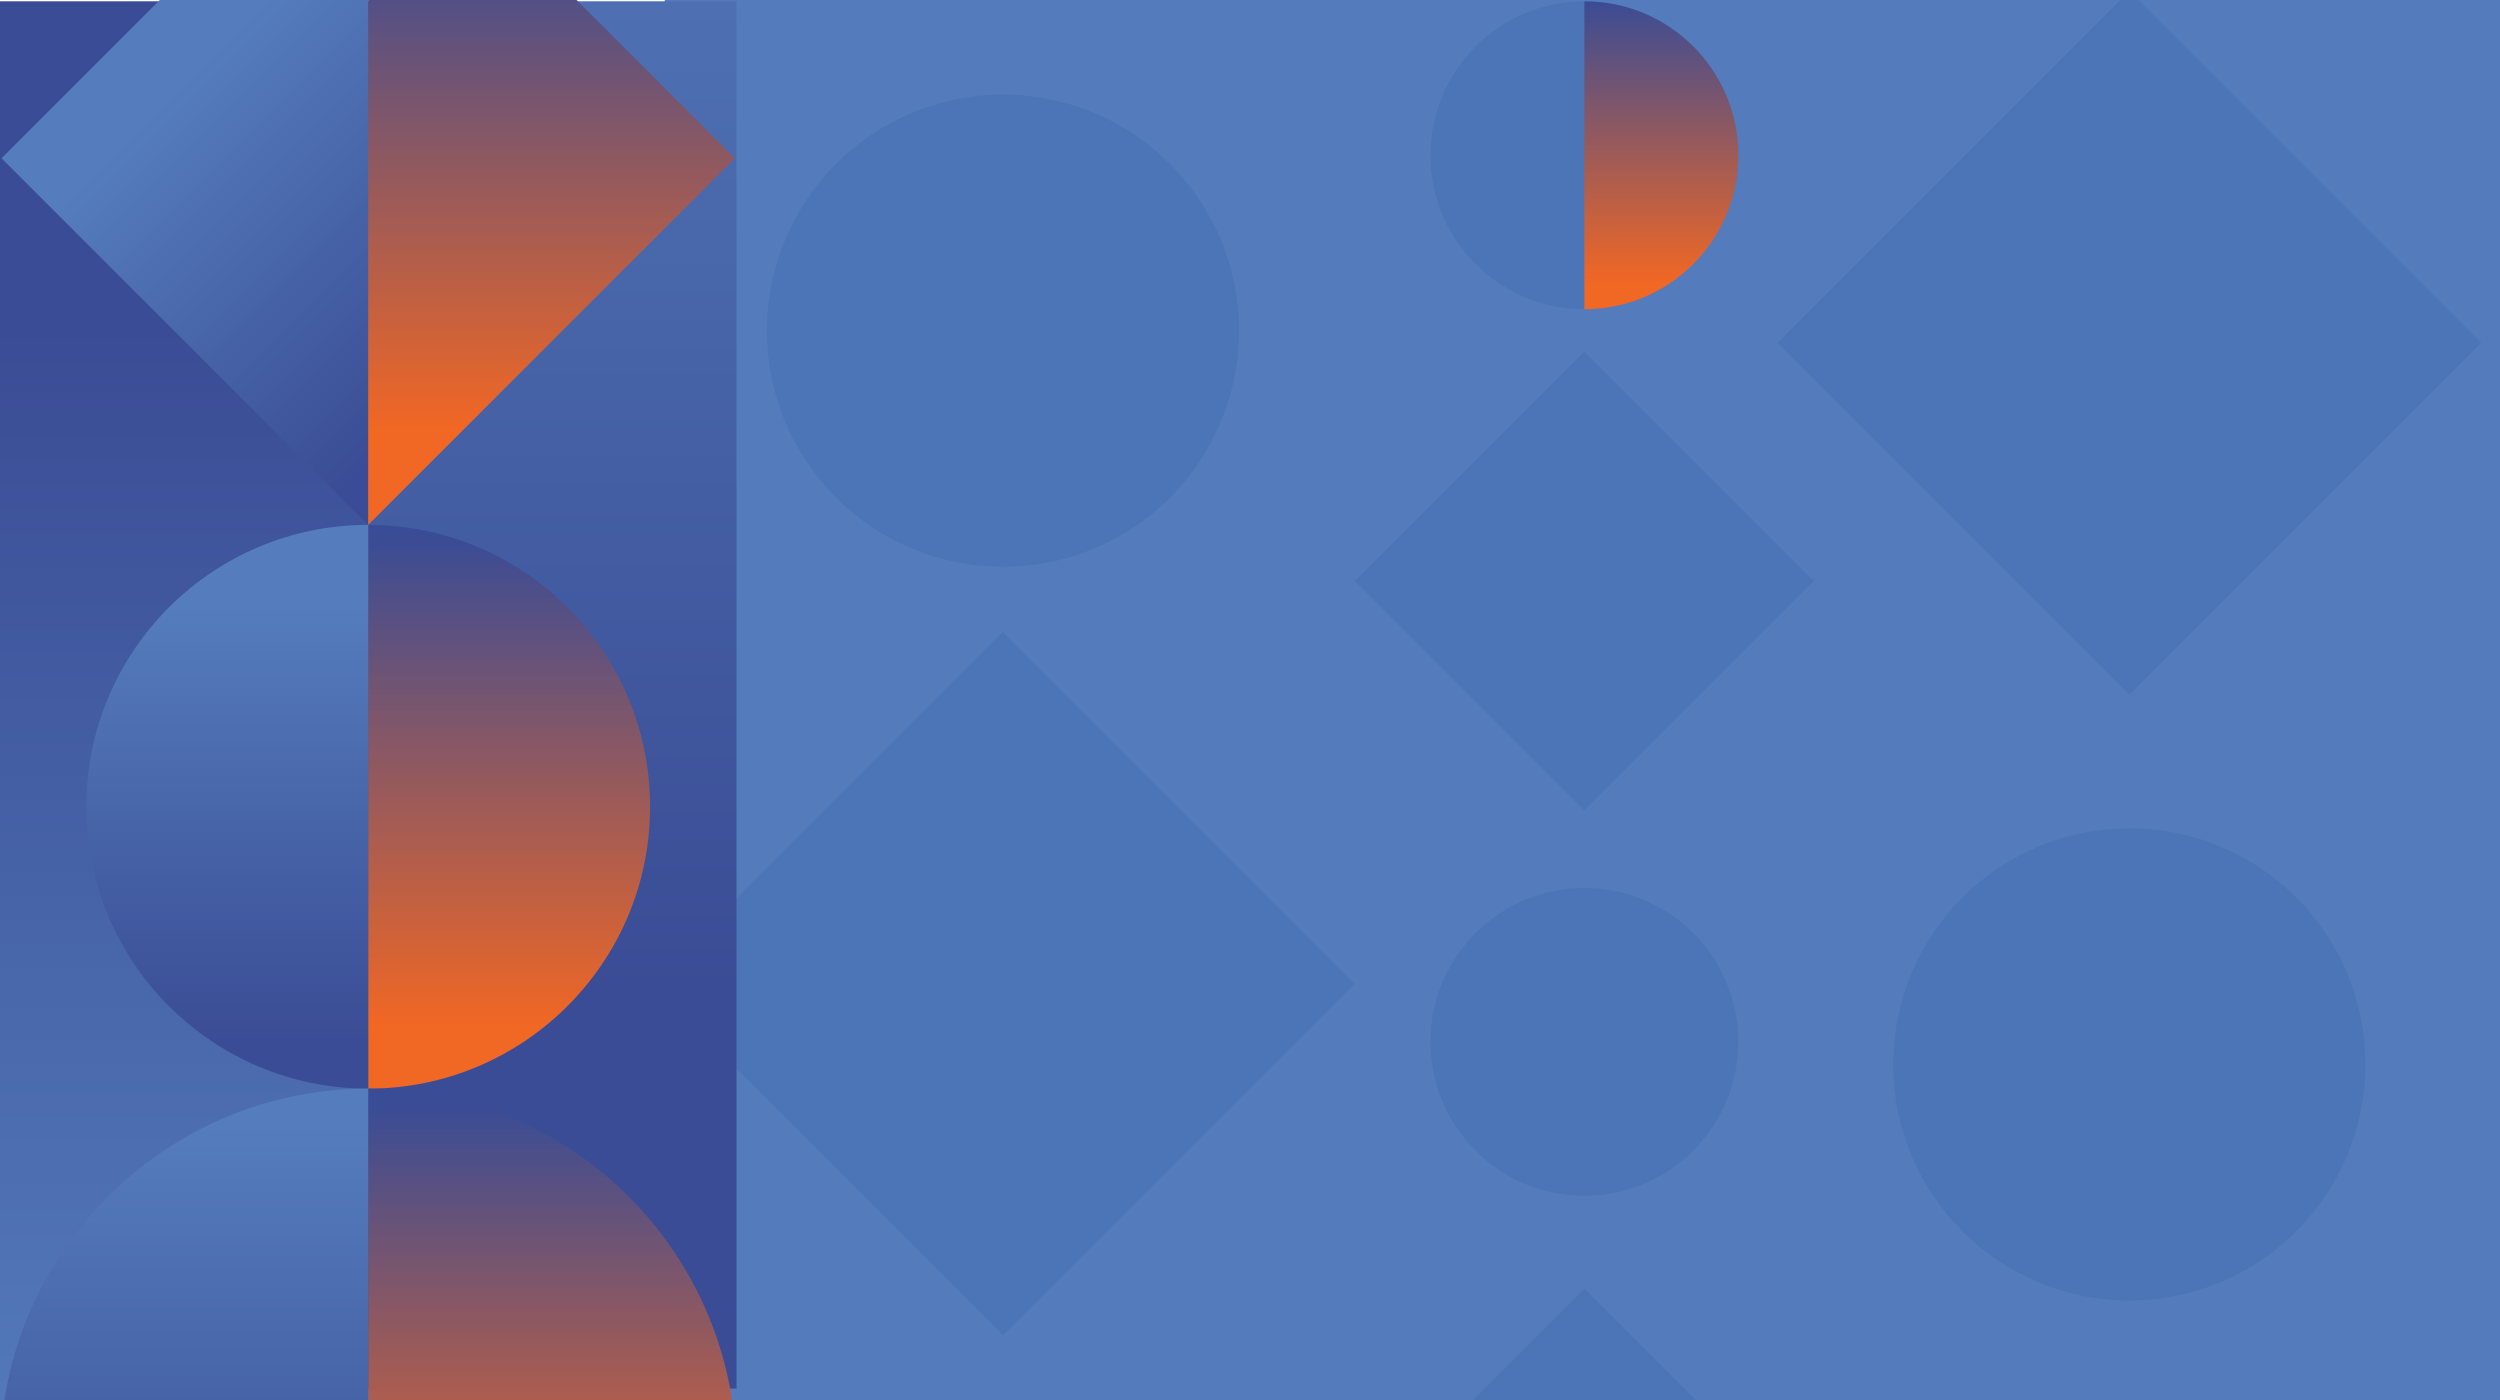
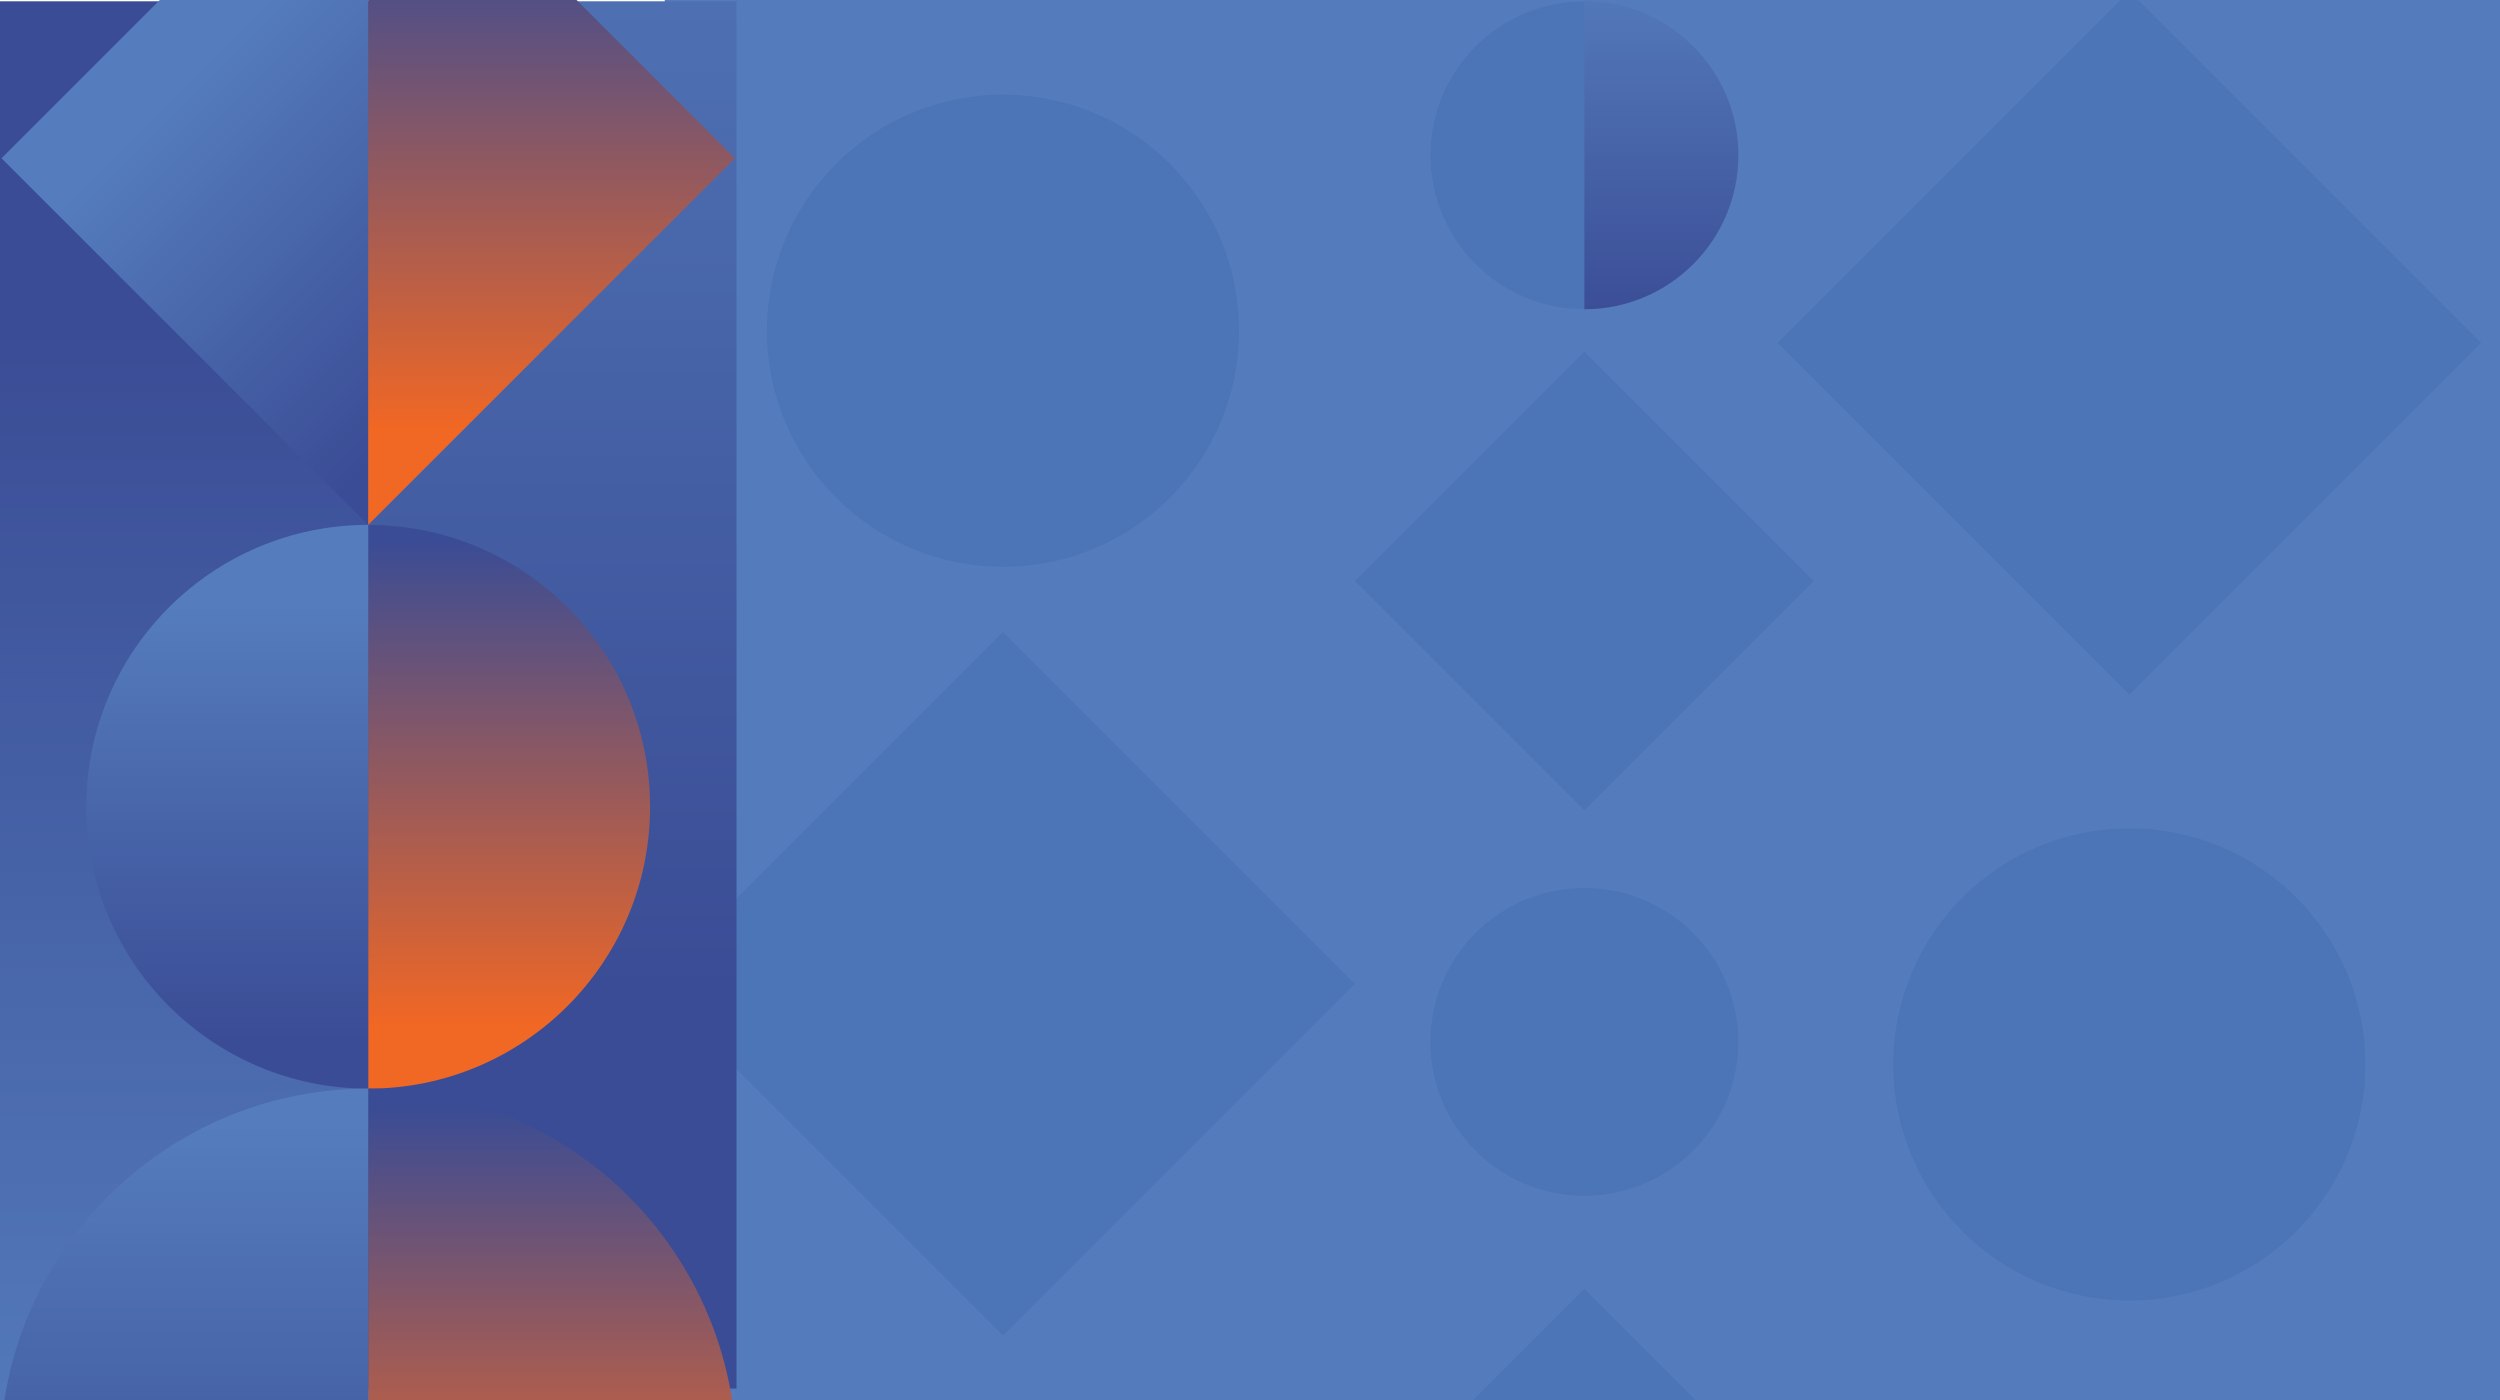
<svg xmlns="http://www.w3.org/2000/svg" version="1.1" id="Layer_1" x="0px" y="0px" viewBox="0 0 1929 1080" style="enable-background:new 0 0 1929 1080;" xml:space="preserve">
  <style type="text/css">
	.st0{fill:#547CBC;}
	.st1{opacity:0.11;fill:#0D3F8E;enable-background:new    ;}
	.st2{fill:url(#SVGID_1_);}
	.st3{fill:url(#SVGID_2_);}
	.st4{fill:url(#SVGID_3_);}
	.st5{fill:url(#SVGID_4_);}
	.st6{fill:url(#SVGID_5_);}
	.st7{fill:url(#SVGID_6_);}
	.st8{fill:url(#SVGID_7_);}
	.st9{fill:url(#SVGID_8_);}
- 	.st10{fill:url(#SVGID_9_);enable-background:new    ;}
+ 	.st10{fill:url(#SVGID_9_);}
</style>
  <rect x="512.9" y="-0.2" class="st0" width="1419.2" height="1081.6" />
  <circle class="st1" cx="773.9" cy="255.2" r="182.2" />
-   <rect x="581.9" y="567.1" transform="matrix(0.7071 -0.7071 0.7071 0.7071 -310.0745 769.5756)" class="st1" width="384" height="384" />
-   <linearGradient id="SVGID_1_" gradientUnits="userSpaceOnUse" x1="2176.988" y1="-1048.009" x2="2176.988" y2="-132.122" gradientTransform="matrix(-1 0 0 1 2328.3 1300)">
+   <rect x="581.9" y="567.1" transform="matrix(0.7071 -0.7071 0.7071 0.7071 -310.0993 769.5751)" class="st1" width="384" height="384" />
+   <linearGradient id="SVGID_1_" gradientUnits="userSpaceOnUse" x1="2207" y1="2128.009" x2="2207" y2="1212.122" gradientTransform="matrix(-1 0 0 -1 2358.3 2380)">
    <stop offset="0" style="stop-color:#3A4C95" />
    <stop offset="1" style="stop-color:#557DBD" />
  </linearGradient>
  <rect y="1" class="st2" width="302.6" height="1080.4" />
-   <linearGradient id="SVGID_2_" gradientUnits="userSpaceOnUse" x1="1902.1" y1="763.842" x2="1902.1" y2="-271.301" gradientTransform="matrix(-1 0 0 1 2328.3 0)">
+   <linearGradient id="SVGID_2_" gradientUnits="userSpaceOnUse" x1="1932.1" y1="316.158" x2="1932.1" y2="1351.301" gradientTransform="matrix(-1 0 0 -1 2358.3 1080)">
    <stop offset="0" style="stop-color:#3A4C95" />
    <stop offset="1" style="stop-color:#557DBD" />
  </linearGradient>
  <rect x="284.1" y="1" class="st3" width="284.2" height="1070.4" />
-   <linearGradient id="SVGID_3_" gradientUnits="userSpaceOnUse" x1="1935.5" y1="416.49" x2="1935.5" y2="791.119" gradientTransform="matrix(-1 0 0 1 2328.35 0)">
+   <linearGradient id="SVGID_3_" gradientUnits="userSpaceOnUse" x1="1965.5" y1="663.51" x2="1965.5" y2="288.881" gradientTransform="matrix(-1 0 0 -1 2358.35 1080)">
    <stop offset="0" style="stop-color:#3A4C95" />
    <stop offset="1" style="stop-color:#F16724" />
  </linearGradient>
  <path class="st4" d="M284.1,405c120.1,0,217.5,97.4,217.5,217.5S404.1,840,284.1,840" />
-   <linearGradient id="SVGID_4_" gradientUnits="userSpaceOnUse" x1="2153" y1="804.646" x2="2153" y2="464.226" gradientTransform="matrix(-1 0 0 1 2328.35 0)">
+   <linearGradient id="SVGID_4_" gradientUnits="userSpaceOnUse" x1="2183" y1="275.354" x2="2183" y2="615.774" gradientTransform="matrix(-1 0 0 -1 2358.35 1080)">
    <stop offset="0" style="stop-color:#3A4C95" />
    <stop offset="1" style="stop-color:#557DBD" />
  </linearGradient>
  <path class="st5" d="M284.1,405C164,405,66.6,502.4,66.6,622.5S164,840,284.1,840" />
-   <linearGradient id="SVGID_5_" gradientUnits="userSpaceOnUse" x1="1436.899" y1="-443.713" x2="1436.899" y2="-756.727" gradientTransform="matrix(-0.7071 0.7071 0.7071 0.7071 1693.835 -423.2854)">
+   <linearGradient id="SVGID_5_" gradientUnits="userSpaceOnUse" x1="1462.511" y1="1534.32" x2="1462.511" y2="1847.333" gradientTransform="matrix(-0.7071 0.7071 -0.7071 -0.7071 2483.109 329.7761)">
    <stop offset="0" style="stop-color:#3A4C95" />
    <stop offset="1" style="stop-color:#557DBD" />
  </linearGradient>
  <polyline class="st6" points="284.1,-6.9 123.3,0 1.2,122.1 284.1,405 " />
-   <linearGradient id="SVGID_6_" gradientUnits="userSpaceOnUse" x1="425.55" y1="-53.511" x2="425.55" y2="330.708">
+   <linearGradient id="SVGID_6_" gradientUnits="userSpaceOnUse" x1="425.55" y1="1133.511" x2="425.55" y2="749.292" gradientTransform="matrix(1 0 0 -1 0 1080)">
    <stop offset="0" style="stop-color:#3A4C95" />
    <stop offset="1" style="stop-color:#F16724" />
  </linearGradient>
  <polyline class="st7" points="284.1,-6.9 444.9,0 567,122.1 284.1,405 " />
  <circle class="st1" cx="1222.5" cy="119.8" r="118.8" />
-   <rect x="1097.3" y="323.1" transform="matrix(0.7071 -0.7071 0.7071 0.7071 41.0681 995.7372)" class="st1" width="250.4" height="250.4" />
+   <rect x="1097.3" y="323.1" transform="matrix(0.7071 -0.7071 0.7071 0.7071 41.063 995.7357)" class="st1" width="250.4" height="250.4" />
  <circle class="st1" cx="1222.5" cy="803.9" r="118.8" />
  <polyline class="st1" points="1128.9,1087.9 1222.5,994.3 1317.9,1089.7 " />
  <circle class="st1" cx="1643" cy="821.3" r="182.2" />
-   <rect x="1451" y="72.6" transform="matrix(0.7071 -0.7071 0.7071 0.7071 294.1143 1239.275)" class="st1" width="384" height="384" />
-   <linearGradient id="SVGID_7_" gradientUnits="userSpaceOnUse" x1="425.602" y1="854.307" x2="425.602" y2="1214.069">
+   <rect x="1451" y="72.6" transform="matrix(0.7071 -0.7071 0.7071 0.7071 294.1108 1239.263)" class="st1" width="384" height="384" />
+   <linearGradient id="SVGID_7_" gradientUnits="userSpaceOnUse" x1="425.6" y1="225.694" x2="425.6" y2="-134.069" gradientTransform="matrix(1 0 0 -1 0 1080)">
    <stop offset="0" style="stop-color:#3A4C95" />
    <stop offset="1" style="stop-color:#F16724" />
  </linearGradient>
  <path class="st8" d="M567,1097.1C553.3,952.8,432,840,284.2,840v257.1H567z" />
-   <linearGradient id="SVGID_8_" gradientUnits="userSpaceOnUse" x1="142.699" y1="1274.114" x2="142.699" y2="864.543">
+   <linearGradient id="SVGID_8_" gradientUnits="userSpaceOnUse" x1="142.7" y1="-194.114" x2="142.7" y2="215.457" gradientTransform="matrix(1 0 0 -1 0 1080)">
    <stop offset="0" style="stop-color:#3A4C95" />
    <stop offset="1" style="stop-color:#557DBD" />
  </linearGradient>
  <path class="st9" d="M284.1,1097.1V840C136.4,840,15,952.9,1.3,1097.1H284.1z" />
-   <linearGradient id="SVGID_9_" gradientUnits="userSpaceOnUse" x1="1281.9" y1="0.617" x2="1281.9" y2="218.236">
+   <linearGradient id="SVGID_9_" gradientUnits="userSpaceOnUse" x1="1281.9" y1="251" x2="1281.9" y2="-30.09">
    <stop offset="0" style="stop-color:#3A4C95" />
-     <stop offset="1" style="stop-color:#F16724" />
+     <stop offset="1" style="stop-color:#557DBD" />
  </linearGradient>
  <path class="st10" d="M1222.5,1c65.6,0,118.8,53.2,118.8,118.8s-53.2,118.8-118.8,118.8" />
</svg>
